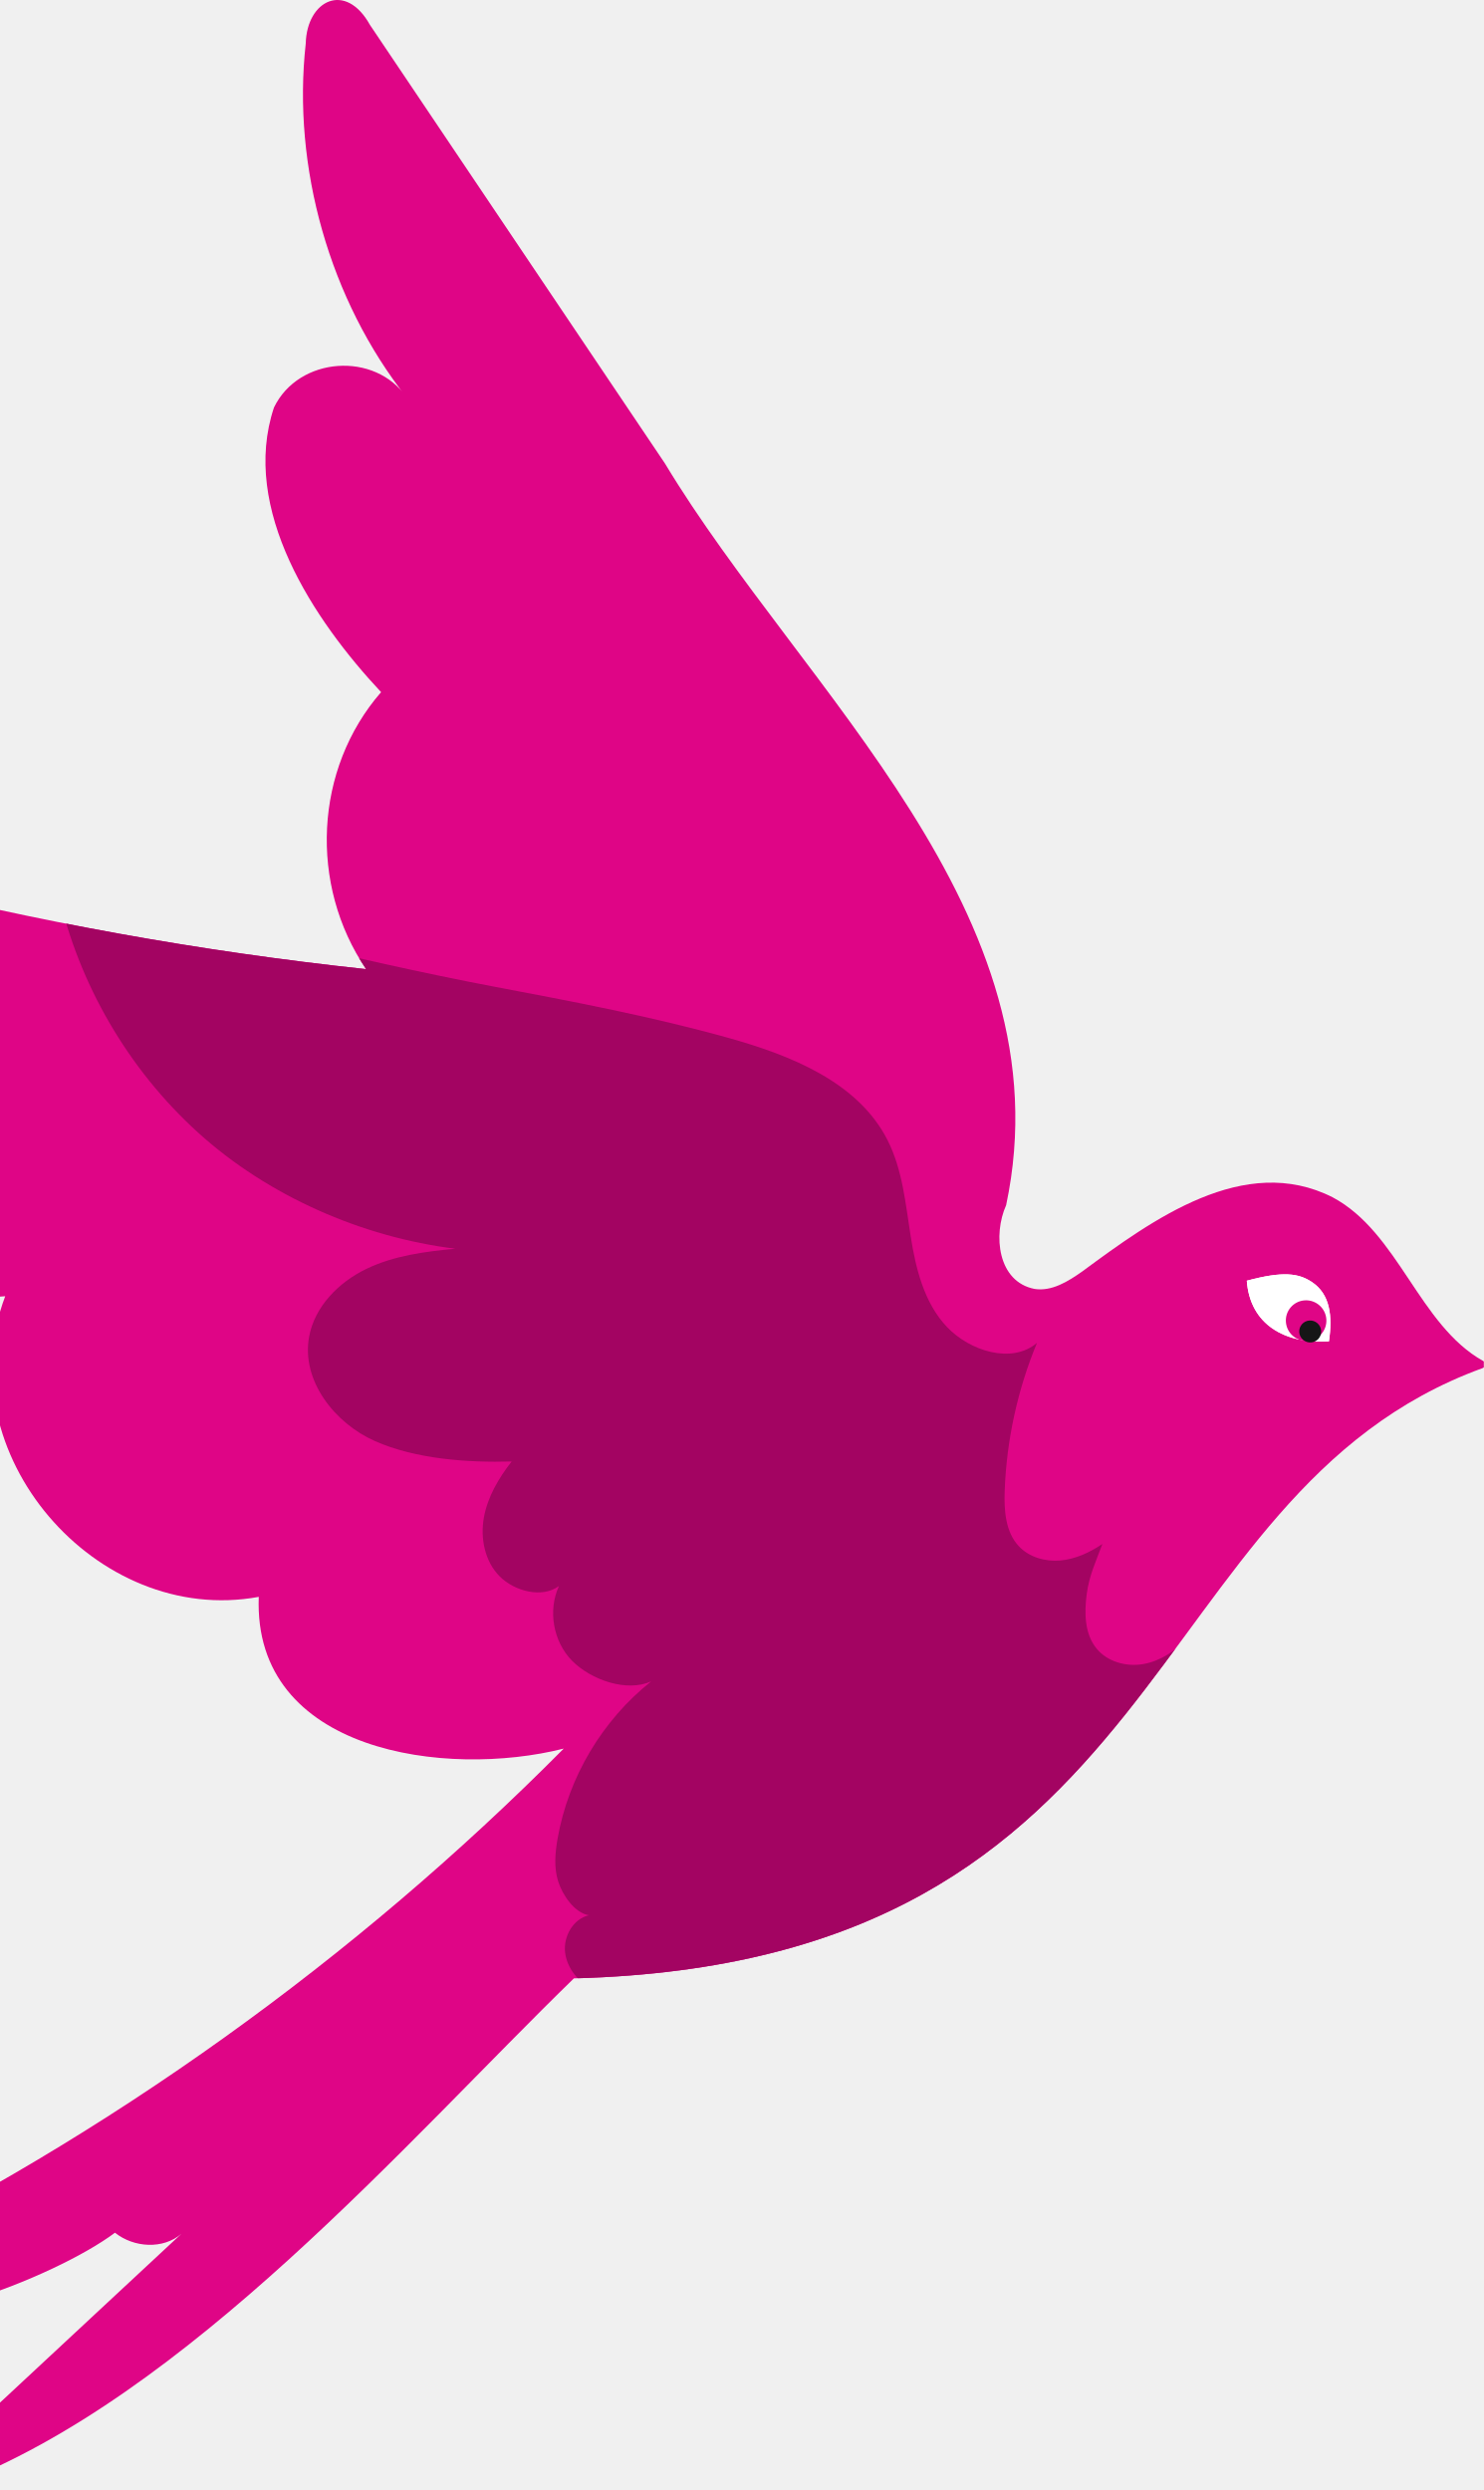
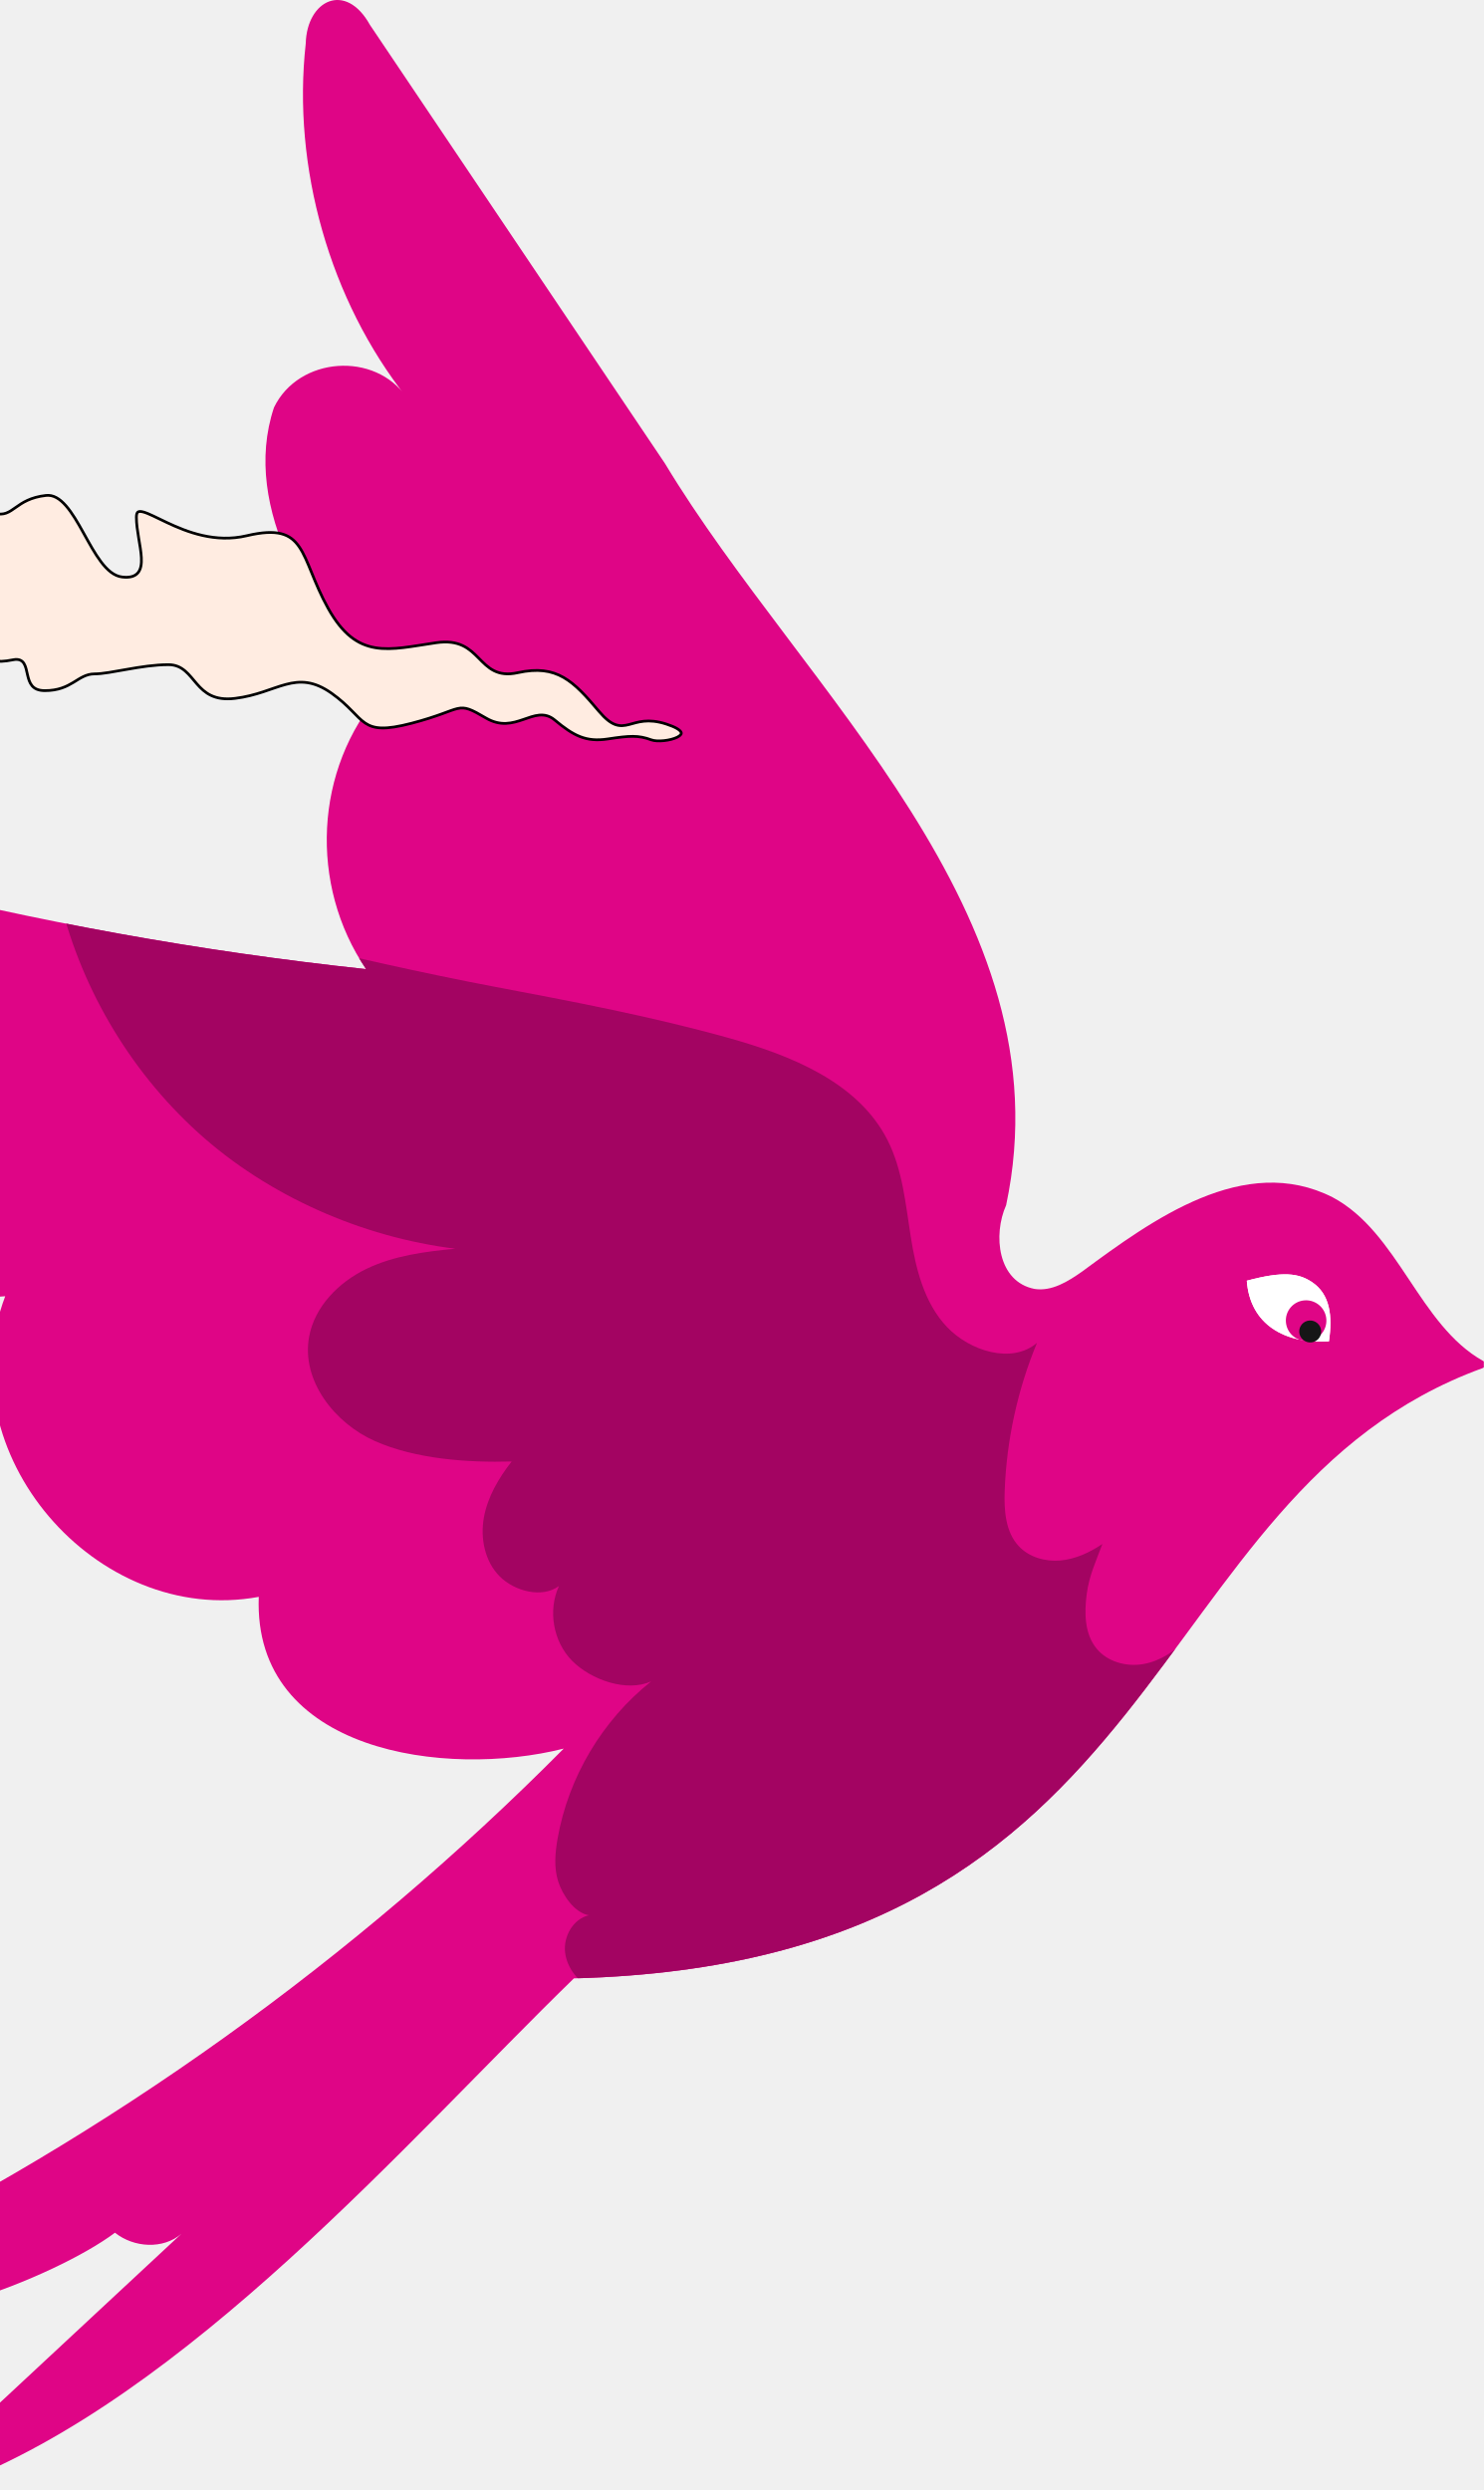
<svg xmlns="http://www.w3.org/2000/svg" width="205" height="344" viewBox="0 0 205 344" fill="none">
  <g clip-path="url(#clip0_2547_6147)">
    <path d="M-45.794 159.801C-51.044 153.727 -54.964 146.505 -56.944 138.533C-69.037 135.323 -94.15 112.885 -89.311 99.74C-87.571 98.159 -84.825 98.991 -82.653 99.891C-40.168 117.499 4.849 128.987 50.577 133.888C42.686 122.248 43.406 106.247 52.65 95.62C43.295 85.637 33.175 70.337 37.851 56.297C41.248 49.259 51.829 48.483 56.213 54.954C45.552 41.483 40.345 23.095 42.24 6.021C42.386 0.011 47.75 -2.618 51.108 3.438C64.695 23.636 78.281 43.834 91.867 64.032C110.875 95.54 147.564 126.171 139.003 166.499C137.167 170.602 137.824 177.088 142.942 178.071C145.316 178.438 147.569 177.032 149.532 175.647C159.188 168.527 171.889 159.227 184.109 165.407C193.241 170.275 196.02 183.047 204.908 188.023C205.319 188.253 205.264 188.851 204.822 189.012C156.783 206.496 163.003 271.126 79.286 273.319C56.129 295.844 25.942 331.07 -6.504 343.385C-9.43 343.284 -9.416 340.13 -7.286 338.707C3.502 328.667 14.291 318.627 25.079 308.588C22.549 310.783 18.505 310.541 15.883 308.455C7.784 314.535 -16.871 324.478 -25.563 318.201C-26.498 316.015 -23.949 314.03 -21.814 312.988C15.101 294.982 48.958 270.73 77.885 241.573C61.634 245.681 34.935 242.13 35.749 220.61C13.295 224.759 -7.456 200.67 0.721 179.077C-16.885 180.699 -34.446 172.932 -45.794 159.801Z" fill="#DF0586" />
    <mask id="mask0_2547_6147" style="mask-type:luminance" maskUnits="userSpaceOnUse" x="-90" y="0" width="296" height="344">
      <path d="M-45.794 159.801C-51.044 153.727 -54.964 146.505 -56.944 138.533C-69.037 135.323 -94.15 112.885 -89.311 99.74C-87.571 98.159 -84.825 98.991 -82.653 99.891C-40.168 117.499 4.849 128.987 50.577 133.888C42.686 122.248 43.406 106.247 52.65 95.62C43.295 85.637 33.175 70.337 37.851 56.297C41.248 49.259 51.829 48.483 56.213 54.954C45.552 41.483 40.345 23.095 42.24 6.021C42.386 0.011 47.75 -2.618 51.108 3.438C64.695 23.636 78.281 43.834 91.867 64.032C110.875 95.54 147.564 126.171 139.003 166.499C137.167 170.602 137.824 177.088 142.942 178.071C145.316 178.438 147.569 177.032 149.532 175.647C159.188 168.527 171.889 159.227 184.109 165.407C193.241 170.275 196.02 183.047 204.908 188.023C205.319 188.253 205.264 188.851 204.822 189.012C156.783 206.496 163.003 271.126 79.286 273.319C56.129 295.844 25.942 331.07 -6.504 343.385C-9.43 343.284 -9.416 340.13 -7.286 338.707C3.502 328.667 14.291 318.627 25.079 308.588C22.549 310.783 18.505 310.541 15.883 308.455C7.784 314.535 -16.871 324.478 -25.563 318.201C-26.498 316.015 -23.949 314.03 -21.814 312.988C15.101 294.982 48.958 270.73 77.885 241.573C61.634 245.681 34.935 242.13 35.749 220.61C13.295 224.759 -7.456 200.67 0.721 179.077C-16.885 180.699 -34.446 172.932 -45.794 159.801Z" fill="white" />
    </mask>
    <g mask="url(#mask0_2547_6147)">
      <path d="M143.263 185.524C140.586 191.984 139.07 198.922 138.806 205.909C138.704 208.627 138.892 211.62 140.749 213.608C142.182 215.142 144.411 215.771 146.502 215.584C148.593 215.397 150.559 214.476 152.302 213.306C151.403 215.713 150.48 217.654 150.141 220.201C149.793 222.807 149.828 225.707 151.489 227.744C152.998 229.595 155.623 230.308 157.975 229.891C160.327 229.475 162.411 228.067 164.054 226.333C165.696 224.598 166.948 222.54 168.188 220.498C166.384 228.6 162.225 235.393 156.707 241.593C151.189 247.793 144.596 252.937 137.867 257.795C130.555 263.074 122.981 268.09 114.702 271.669C106.424 275.247 97.362 277.35 88.376 276.587C86.148 276.398 83.883 276.018 81.925 274.938C79.967 273.858 78.345 271.971 78.074 269.751C77.803 267.531 79.188 265.086 81.369 264.596C79.4 264.292 77.726 261.84 77.121 259.941C76.516 258.043 76.688 255.987 77.032 254.024C78.519 245.534 83.213 237.646 89.965 232.29C86.571 233.811 81.655 232.086 79.039 229.442C76.423 226.797 75.667 222.489 77.225 219.112C74.89 220.847 71.065 219.834 69.019 217.765C66.973 215.696 66.337 212.516 66.852 209.652C67.366 206.789 68.897 204.202 70.687 201.909C64.557 202.082 57.403 201.57 51.797 199.087C46.19 196.603 41.596 190.693 42.708 184.663C43.474 180.502 46.782 177.155 50.59 175.313C54.399 173.471 58.686 172.911 62.898 172.513C49.97 170.914 37.004 165.215 27.356 156.462C17.709 147.708 10.852 135.924 8.008 123.211C28.278 127.046 48.078 132.488 68.347 136.323C79.144 138.366 89.957 140.413 100.542 143.362C109.219 145.779 118.541 149.477 122.617 157.509C124.686 161.587 125.104 166.267 125.814 170.784C126.525 175.301 127.683 180.003 130.828 183.322C133.973 186.641 139.784 188.492 143.263 185.524Z" fill="#A30462" />
    </g>
+     <path d="M-33.748 99.835C-33.747 99.838 -33.746 99.841 -33.744 99.845C-33.733 99.871 -33.716 99.912 -33.692 99.962C-33.645 100.062 -33.571 100.205 -33.465 100.369C-33.252 100.698 -32.915 101.111 -32.419 101.449C-31.439 102.116 -29.787 102.524 -27.118 101.301C-24.459 100.081 -23.328 98.086 -22.262 96.54C-21.733 95.774 -21.206 95.098 -20.499 94.727C-19.778 94.348 -18.902 94.3 -17.711 94.712C-16.578 95.103 -15.781 95.106 -15.175 94.929C-14.566 94.75 -14.124 94.383 -13.711 93.978C-13.309 93.583 -12.912 93.125 -12.43 92.851C-11.924 92.563 -11.327 92.472 -10.521 92.756C-9.797 93.01 -9.297 92.972 -8.897 92.802C-8.485 92.627 -8.156 92.304 -7.781 91.933C-7.415 91.569 -7.009 91.164 -6.467 90.89C-5.917 90.612 -5.238 90.474 -4.324 90.612C-3.44 90.746 -2.777 90.881 -2.237 90.998C-1.695 91.116 -1.289 91.215 -0.905 91.28C-0.155 91.409 0.5 91.411 1.842 91.147C2.204 91.076 2.505 91.09 2.755 91.188C3.007 91.286 3.188 91.461 3.32 91.676C3.451 91.887 3.538 92.139 3.608 92.4C3.679 92.66 3.737 92.949 3.801 93.226C3.931 93.793 4.088 94.335 4.428 94.738C4.757 95.129 5.278 95.413 6.192 95.413C8.063 95.413 9.187 94.852 10.129 94.284C11.065 93.72 11.878 93.101 13.062 93.101C14.159 93.101 15.754 92.787 17.571 92.467C19.377 92.148 21.385 91.827 23.273 91.827C24.262 91.827 24.979 92.186 25.583 92.703C26.174 93.209 26.676 93.883 27.211 94.494C27.755 95.115 28.353 95.697 29.17 96.082C29.985 96.466 31.034 96.662 32.489 96.482C33.958 96.301 35.21 95.952 36.342 95.583C37.465 95.216 38.494 94.82 39.476 94.559C40.466 94.295 41.436 94.159 42.471 94.314C43.506 94.468 44.592 94.911 45.82 95.781C47.043 96.648 47.891 97.467 48.589 98.175C49.291 98.887 49.824 99.466 50.437 99.881C51.629 100.689 53.152 100.893 56.882 99.916C58.745 99.428 60.046 98.986 61.015 98.636C61.974 98.288 62.633 98.02 63.185 97.894C63.755 97.764 64.225 97.781 64.82 97.992C65.401 98.198 66.104 98.591 67.144 99.201C69.159 100.381 70.793 99.917 72.295 99.4C73.04 99.144 73.774 98.866 74.486 98.798C75.215 98.729 75.927 98.878 76.63 99.465C77.946 100.564 79.027 101.33 80.151 101.768C81.27 102.203 82.446 102.318 83.959 102.091C87.041 101.627 88.184 101.553 89.992 102.216C90.391 102.362 91.044 102.395 91.735 102.322C92.423 102.25 93.114 102.076 93.581 101.84C93.817 101.721 93.977 101.595 94.059 101.475C94.132 101.367 94.145 101.265 94.088 101.147C94.023 101.013 93.858 100.841 93.524 100.646C93.195 100.452 92.721 100.247 92.068 100.035C90.772 99.614 89.781 99.556 88.97 99.638C88.15 99.72 87.516 99.942 86.894 100.1C86.277 100.256 85.682 100.343 85.01 100.102C84.345 99.863 83.631 99.313 82.743 98.263C80.979 96.176 79.536 94.55 77.853 93.59C76.186 92.638 74.267 92.332 71.532 92.936C70.11 93.251 69.08 93.084 68.235 92.655C67.403 92.233 66.764 91.561 66.122 90.913C65.473 90.258 64.812 89.618 63.913 89.194C63.02 88.773 61.876 88.559 60.257 88.795C58.617 89.033 57.106 89.308 55.722 89.47C54.333 89.632 53.047 89.686 51.839 89.481C49.401 89.069 47.324 87.612 45.325 84.026C44.329 82.24 43.652 80.584 43.065 79.145C42.474 77.701 41.98 76.49 41.348 75.564C40.722 74.647 39.966 74.019 38.855 73.734C37.733 73.448 36.228 73.506 34.096 74.01C29.739 75.039 25.838 73.498 23.055 72.188C22.706 72.023 22.375 71.863 22.062 71.711C21.75 71.559 21.456 71.417 21.183 71.288C20.633 71.03 20.173 70.833 19.804 70.733C19.424 70.631 19.197 70.646 19.067 70.731C18.947 70.811 18.843 71.001 18.843 71.443C18.843 72.344 18.991 73.325 19.152 74.294C19.313 75.256 19.487 76.211 19.529 77.036C19.571 77.854 19.487 78.6 19.079 79.106C18.659 79.626 17.946 79.84 16.872 79.714C15.745 79.582 14.796 78.729 13.948 77.603C13.096 76.473 12.312 75.02 11.531 73.617C10.746 72.206 9.964 70.847 9.11 69.869C8.255 68.891 7.362 68.335 6.355 68.447C4.202 68.687 3.079 69.462 2.182 70.098C1.735 70.414 1.321 70.714 0.862 70.882C0.392 71.054 -0.118 71.084 -0.76 70.89C-1.121 70.78 -1.36 70.538 -1.506 70.22C-1.649 69.909 -1.705 69.525 -1.719 69.111C-1.733 68.696 -1.705 68.234 -1.667 67.762C-1.629 67.285 -1.581 66.799 -1.554 66.319C-1.499 65.353 -1.533 64.478 -1.861 63.876C-2.022 63.583 -2.252 63.354 -2.585 63.21C-2.921 63.064 -3.375 62.999 -3.986 63.059C-6.533 63.305 -8.952 63.063 -10.794 61.802C-12.645 60.534 -13.87 58.265 -14.093 54.555C-14.309 50.94 -15.984 48.668 -17.803 47.477C-18.715 46.879 -19.662 46.554 -20.482 46.466C-21.309 46.377 -21.977 46.531 -22.361 46.852C-22.828 47.241 -23.667 47.661 -24.68 47.993C-25.697 48.327 -26.908 48.578 -28.128 48.614C-30.31 48.68 -32.567 48.058 -33.748 45.958V99.835Z" fill="#FFECE1" stroke="black" stroke-width="0.378" />
    <path d="M172.253 176.933C172.684 182.997 177.535 185.722 183.601 185.313C184.12 181.791 183.749 178.824 181.302 177.155C179.411 175.865 177.223 175.598 172.253 176.933Z" fill="white" />
    <path d="M172.253 176.933C172.684 182.997 177.535 185.722 183.601 185.313C184.12 181.791 183.749 178.824 181.302 177.155C179.411 175.865 177.223 175.598 172.253 176.933Z" fill="white" />
    <path d="M177.655 182.63C177.545 181.087 178.707 179.752 180.25 179.648C181.793 179.544 183.133 180.711 183.243 182.253C183.353 183.796 182.19 185.131 180.647 185.235C179.104 185.339 177.764 184.173 177.655 182.63Z" fill="#DF0586" />
    <path d="M180.019 185.092C179.385 184.54 179.317 183.582 179.867 182.95C180.416 182.319 181.375 182.254 182.009 182.806C182.643 183.358 182.711 184.316 182.161 184.948C181.612 185.579 180.653 185.644 180.019 185.092Z" fill="#161616" />
  </g>
  <defs>
    <clipPath id="clip0_2547_6147">
      <rect width="207" height="343.412" fill="white" transform="translate(-2)" />
    </clipPath>
  </defs>
</svg>
